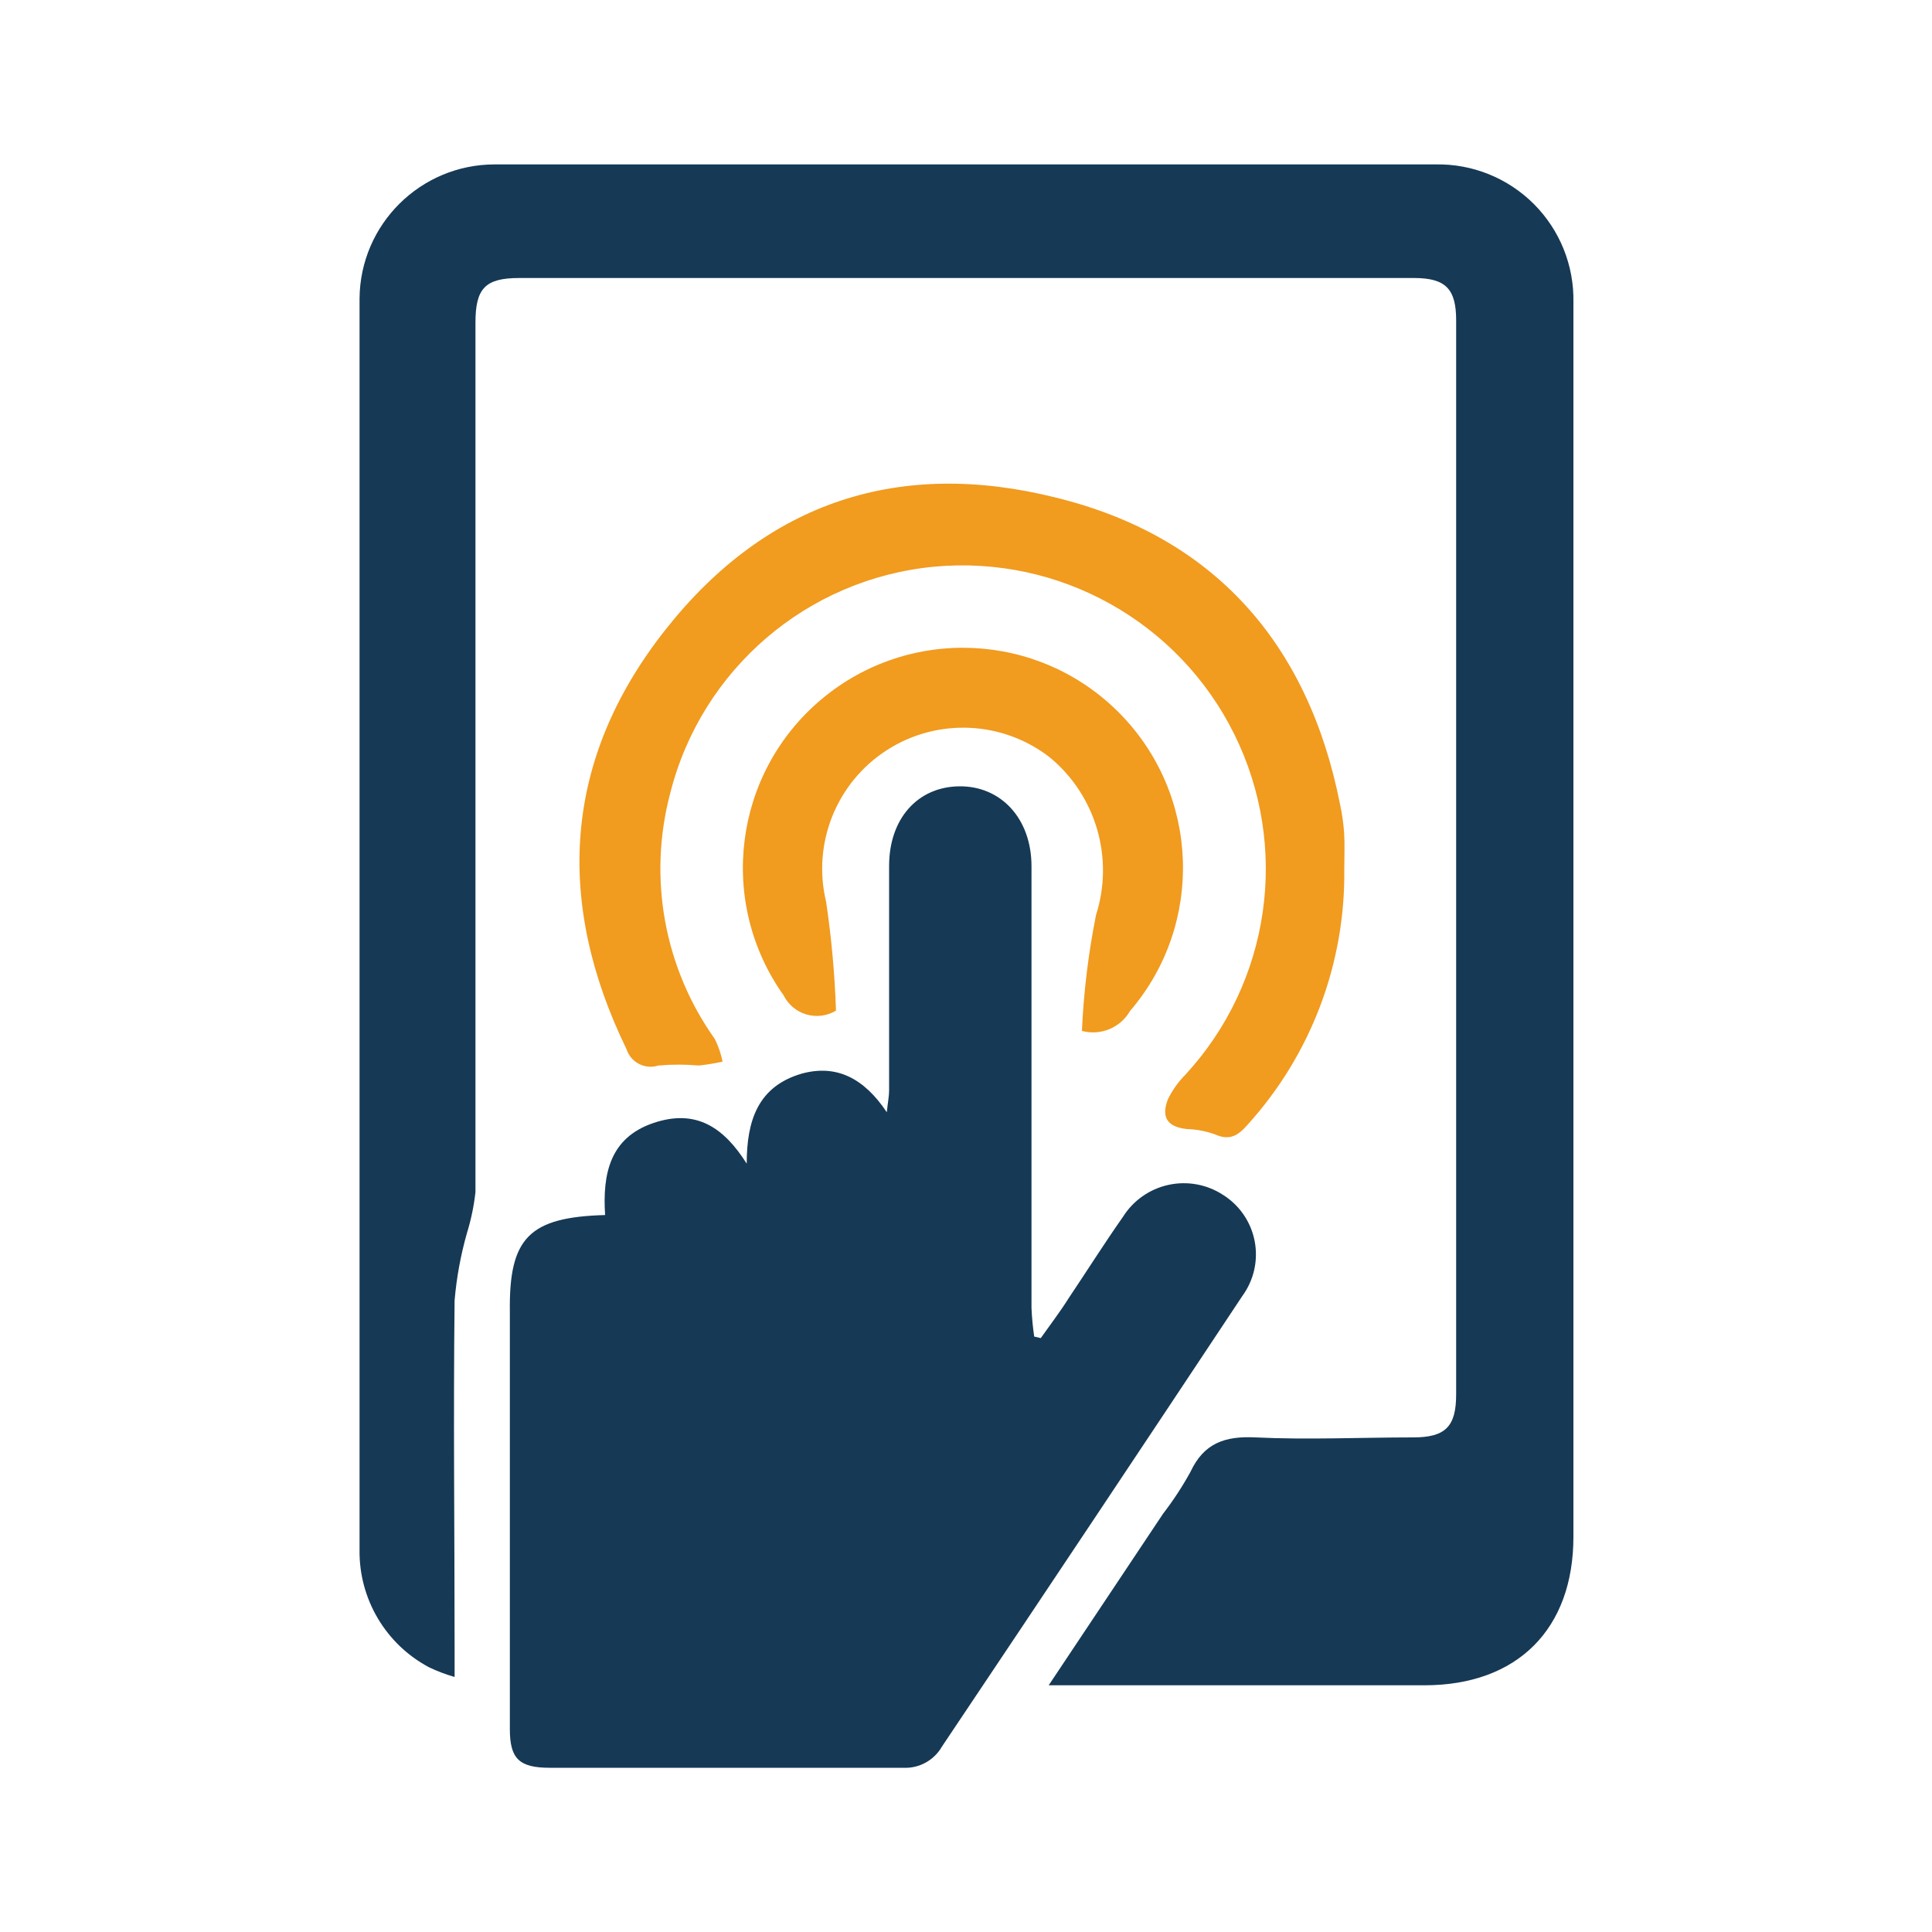
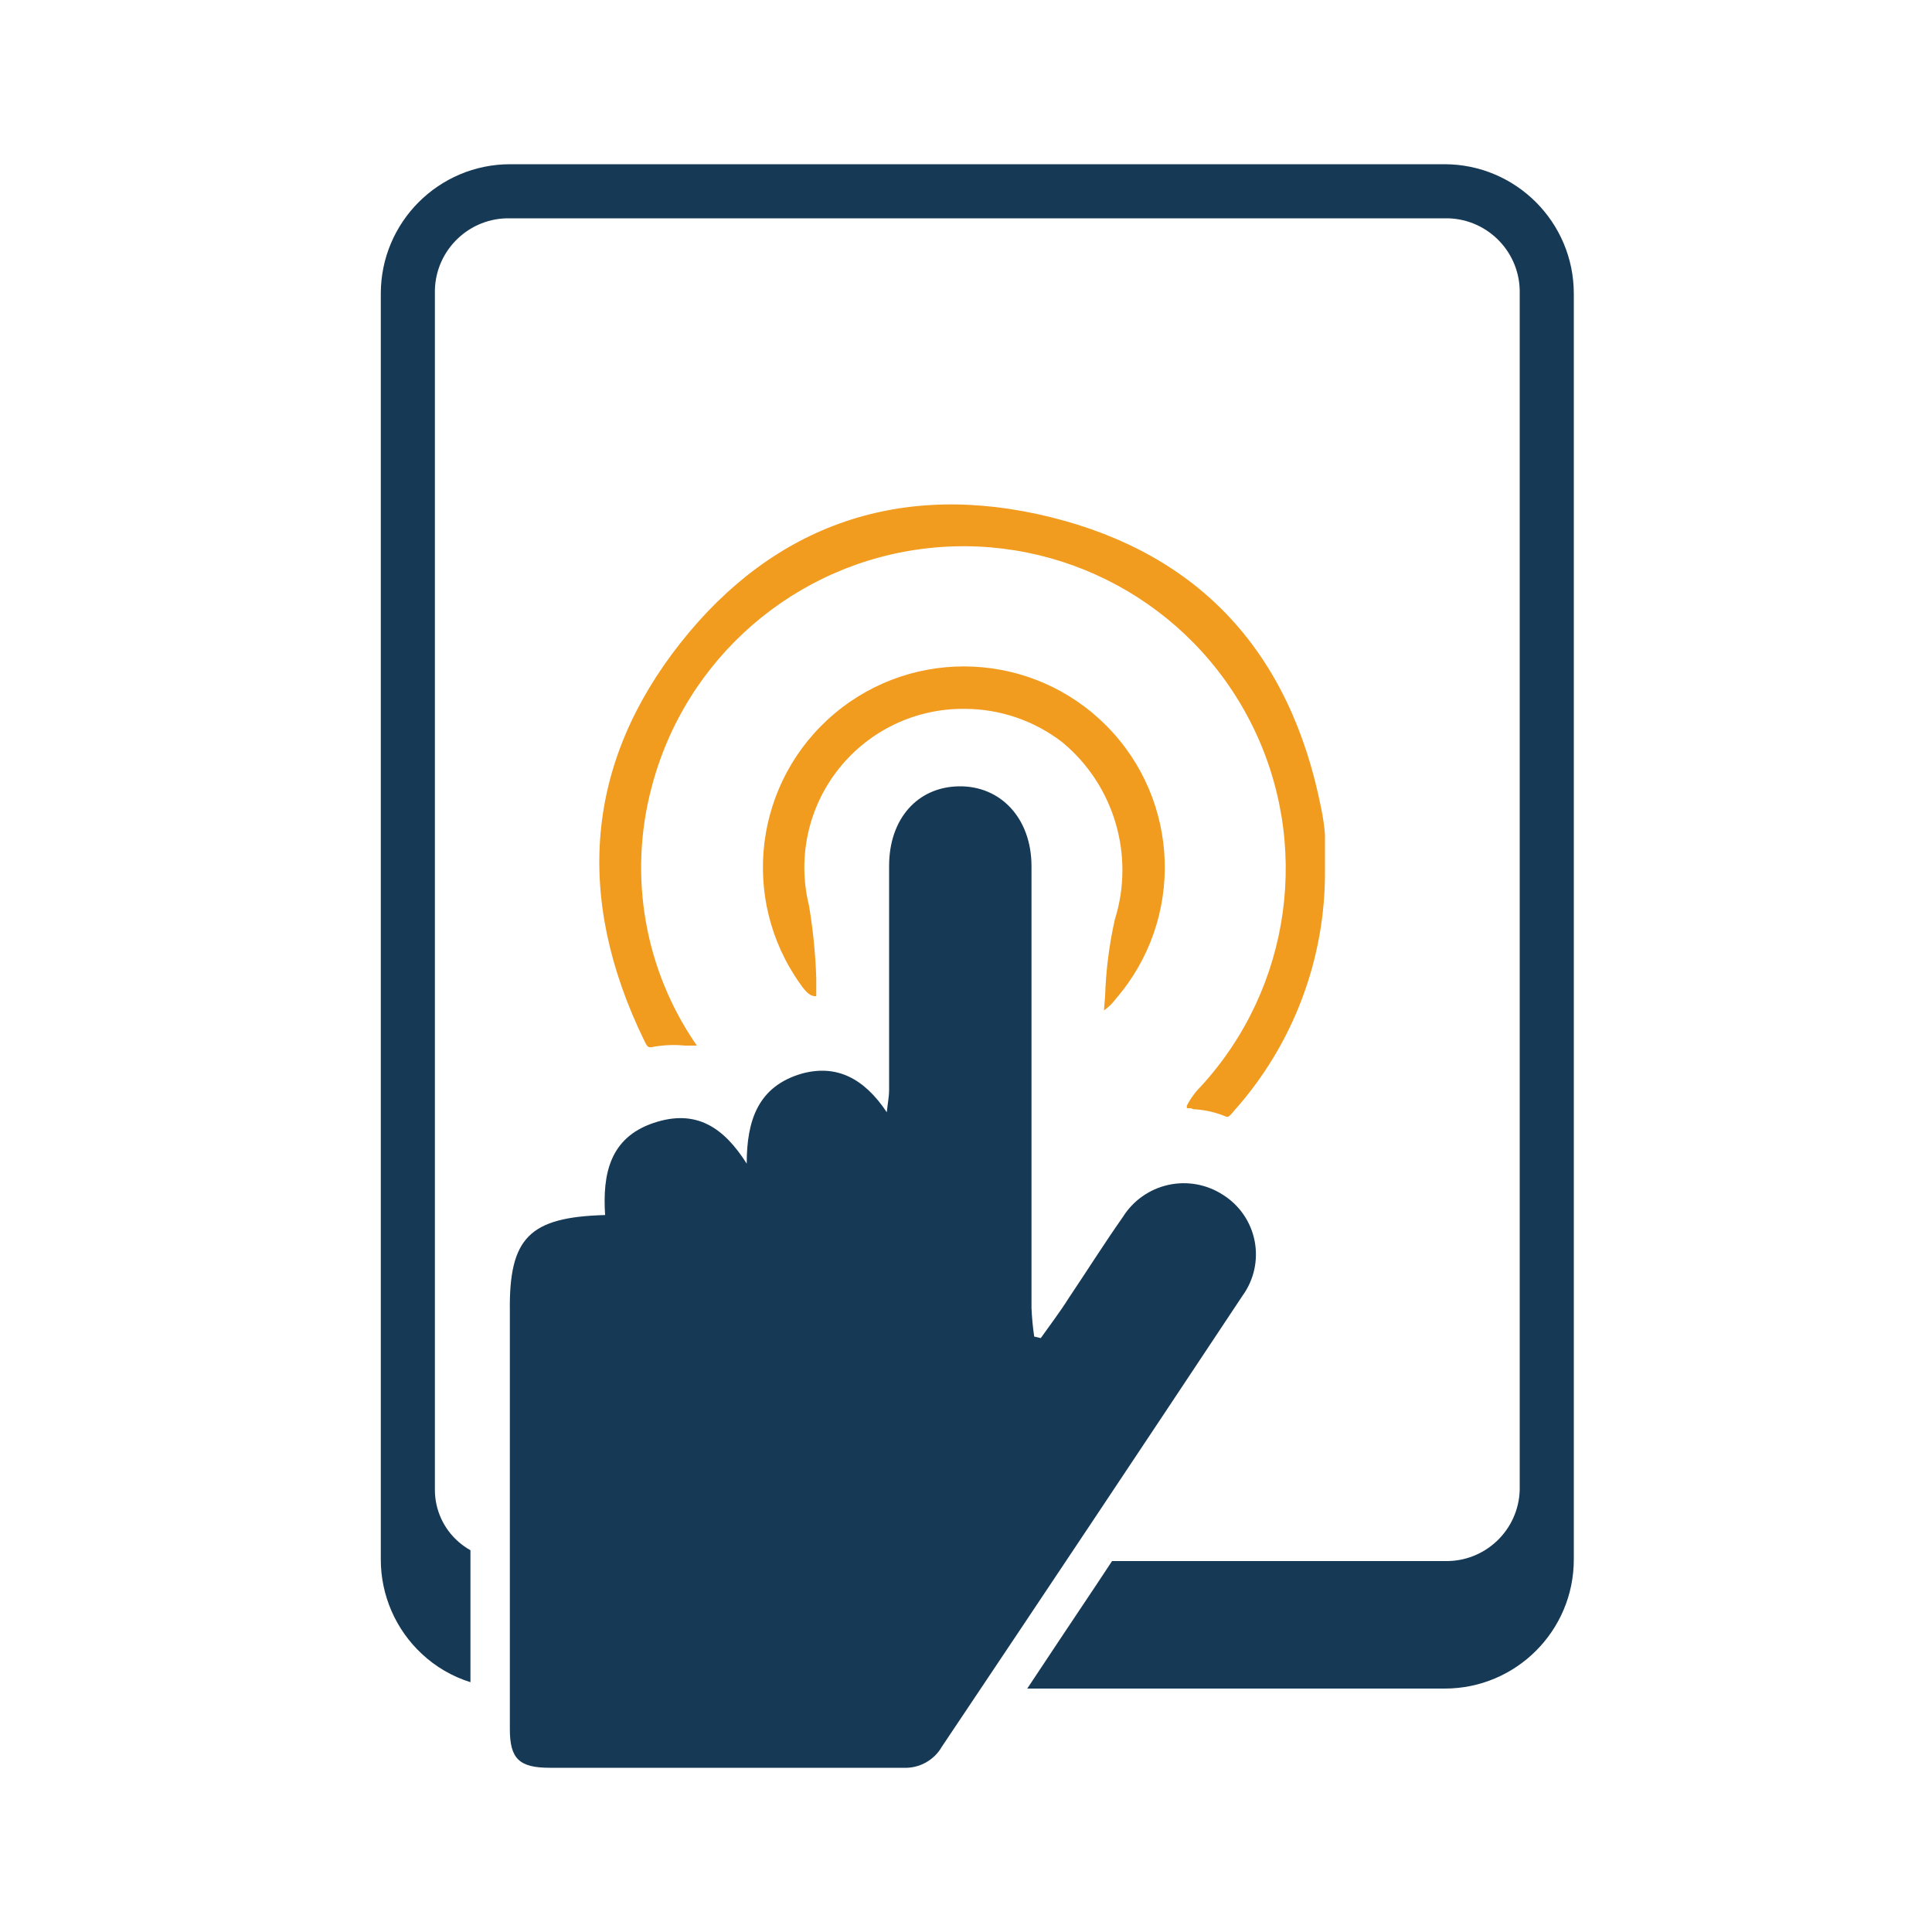
<svg xmlns="http://www.w3.org/2000/svg" id="Layer_1" data-name="Layer 1" viewBox="0 0 100 100">
  <defs>
    <style>.cls-1{fill:#163955;}.cls-2{fill:#f19b1f;}</style>
  </defs>
-   <path class="cls-1" d="M54.28,87.23l5.92-8.88a16.85,16.85,0,0,0,1.42-2.17c.69-1.48,1.78-1.86,3.36-1.78,2.72.13,5.44,0,8.16,0,1.68,0,2.23-.56,2.23-2.23V16.58c0-1.62-.54-2.18-2.14-2.19H26.87c-1.76,0-2.26.54-2.26,2.31q0,22.5,0,45a11.42,11.42,0,0,1-.44,2.12,18.45,18.45,0,0,0-.64,3.49c-.07,6,0,12,0,17.92V86.8a8.6,8.6,0,0,1-1.32-.5,6.78,6.78,0,0,1-3.6-6.08q0-32.38,0-64.78A7,7,0,0,1,25.6,8.51H74.31a7,7,0,0,1,7.13,7.13c0,5.35,0,10.71,0,16.07V79.54c0,4.79-2.91,7.69-7.71,7.69H54.28Z" />
  <path class="cls-1" d="M31.32,62.89c-.14-2.15.26-4,2.49-4.76s3.66.24,4.84,2.1c0-2.23.58-4,2.85-4.66,1.79-.49,3.22.23,4.4,2,.06-.56.12-.84.12-1.13,0-3.87,0-7.74,0-11.62,0-2.44,1.47-4.09,3.62-4.12s3.75,1.65,3.75,4.14c0,7.62,0,15.24,0,22.86a14.53,14.53,0,0,0,.14,1.48l.34.08c.48-.68,1-1.36,1.44-2.06.94-1.4,1.84-2.83,2.81-4.21a3.72,3.72,0,0,1,5.19-1.14,3.64,3.64,0,0,1,1,5.22Q56.55,78.77,48.75,90.41a2.18,2.18,0,0,1-2,1.09c-6.1,0-12.19,0-18.29,0-1.59,0-2.07-.47-2.07-2q0-10.81,0-21.62C26.34,64.06,27.4,63,31.32,62.89Z" />
-   <path class="cls-2" d="M69.58,45a19.34,19.34,0,0,1-5,13.21c-.48.55-.92.85-1.68.51a4.67,4.67,0,0,0-1.45-.28c-1-.1-1.37-.58-1-1.54a4.83,4.83,0,0,1,.92-1.29,15.71,15.71,0,0,0-13-26.28A15.61,15.61,0,0,0,34.69,41.06,15.21,15.21,0,0,0,37,53.78a4.75,4.75,0,0,1,.4,1.17,10.5,10.5,0,0,1-1.23.2,12.16,12.16,0,0,0-2.09,0,1.31,1.31,0,0,1-1.65-.84c-3.72-7.65-3.28-15,2-21.7s12.18-8.86,20.2-6.86c8.19,2,13.09,7.55,14.73,15.88a10.27,10.27,0,0,1,.21,1.46C69.61,43.71,69.58,44.33,69.58,45Z" />
-   <path class="cls-2" d="M56,53.36a39.64,39.64,0,0,1,.73-6,7.59,7.59,0,0,0-2.37-8.14,7.3,7.3,0,0,0-11.6,7.46,49.47,49.47,0,0,1,.51,5.63,1.92,1.92,0,0,1-2.71-.79,11.39,11.39,0,1,1,17.93.81A2.21,2.21,0,0,1,56,53.36Z" />
+   <path class="cls-1" d="M74.76,8.5H26.41a6.7,6.7,0,0,0-6.7,6.7V80.72a6.67,6.67,0,0,0,2.12,4.88,6.52,6.52,0,0,0,2.52,1.47V80.24a3.72,3.72,0,0,1-.61-.43,3.57,3.57,0,0,1-1.23-2.69V15a3.81,3.81,0,0,1,3.9-3.7H74.76a3.81,3.81,0,0,1,3.9,3.7V77.12a3.79,3.79,0,0,1-3.88,3.68H57.56l-.84,1.27q-1.78,2.66-3.55,5.33H74.78a6.68,6.68,0,0,0,6.68-6.68V15.2A6.7,6.7,0,0,0,74.76,8.5Z" />
+   <path class="cls-2" d="M61.75,57.41a5.11,5.11,0,0,1,1.6.34.44.44,0,0,0,.19.06s.09,0,.33-.31A18.49,18.49,0,0,0,68.58,45v-.58c0-.41,0-.82,0-1.22a10.55,10.55,0,0,0-.19-1.33c-1.59-8.11-6.3-13.19-14-15.1s-14.3.34-19.17,6.51S29.7,46.38,33.35,53.87c.19.38.2.37.55.3a5.85,5.85,0,0,1,1.55-.05c.2,0,.41,0,.62,0a16.16,16.16,0,0,1-2.35-13.34A16.68,16.68,0,1,1,62.16,56.23a4,4,0,0,0-.73,1,1.12,1.12,0,0,0,0,.13l.21,0Z" />
+   <path class="cls-2" d="M57.2,51.56l-.06.74a2.67,2.67,0,0,0,.63-.62,10.4,10.4,0,1,0-16.35-.75c.3.43.53.66.83.63,0-.3,0-.6,0-.91a28.13,28.13,0,0,0-.38-3.79,8.21,8.21,0,0,1,8.07-10.17A8.29,8.29,0,0,1,55,38.43a8.59,8.59,0,0,1,2.7,9.18A21.28,21.28,0,0,0,57.2,51.56Z" />
</svg>
